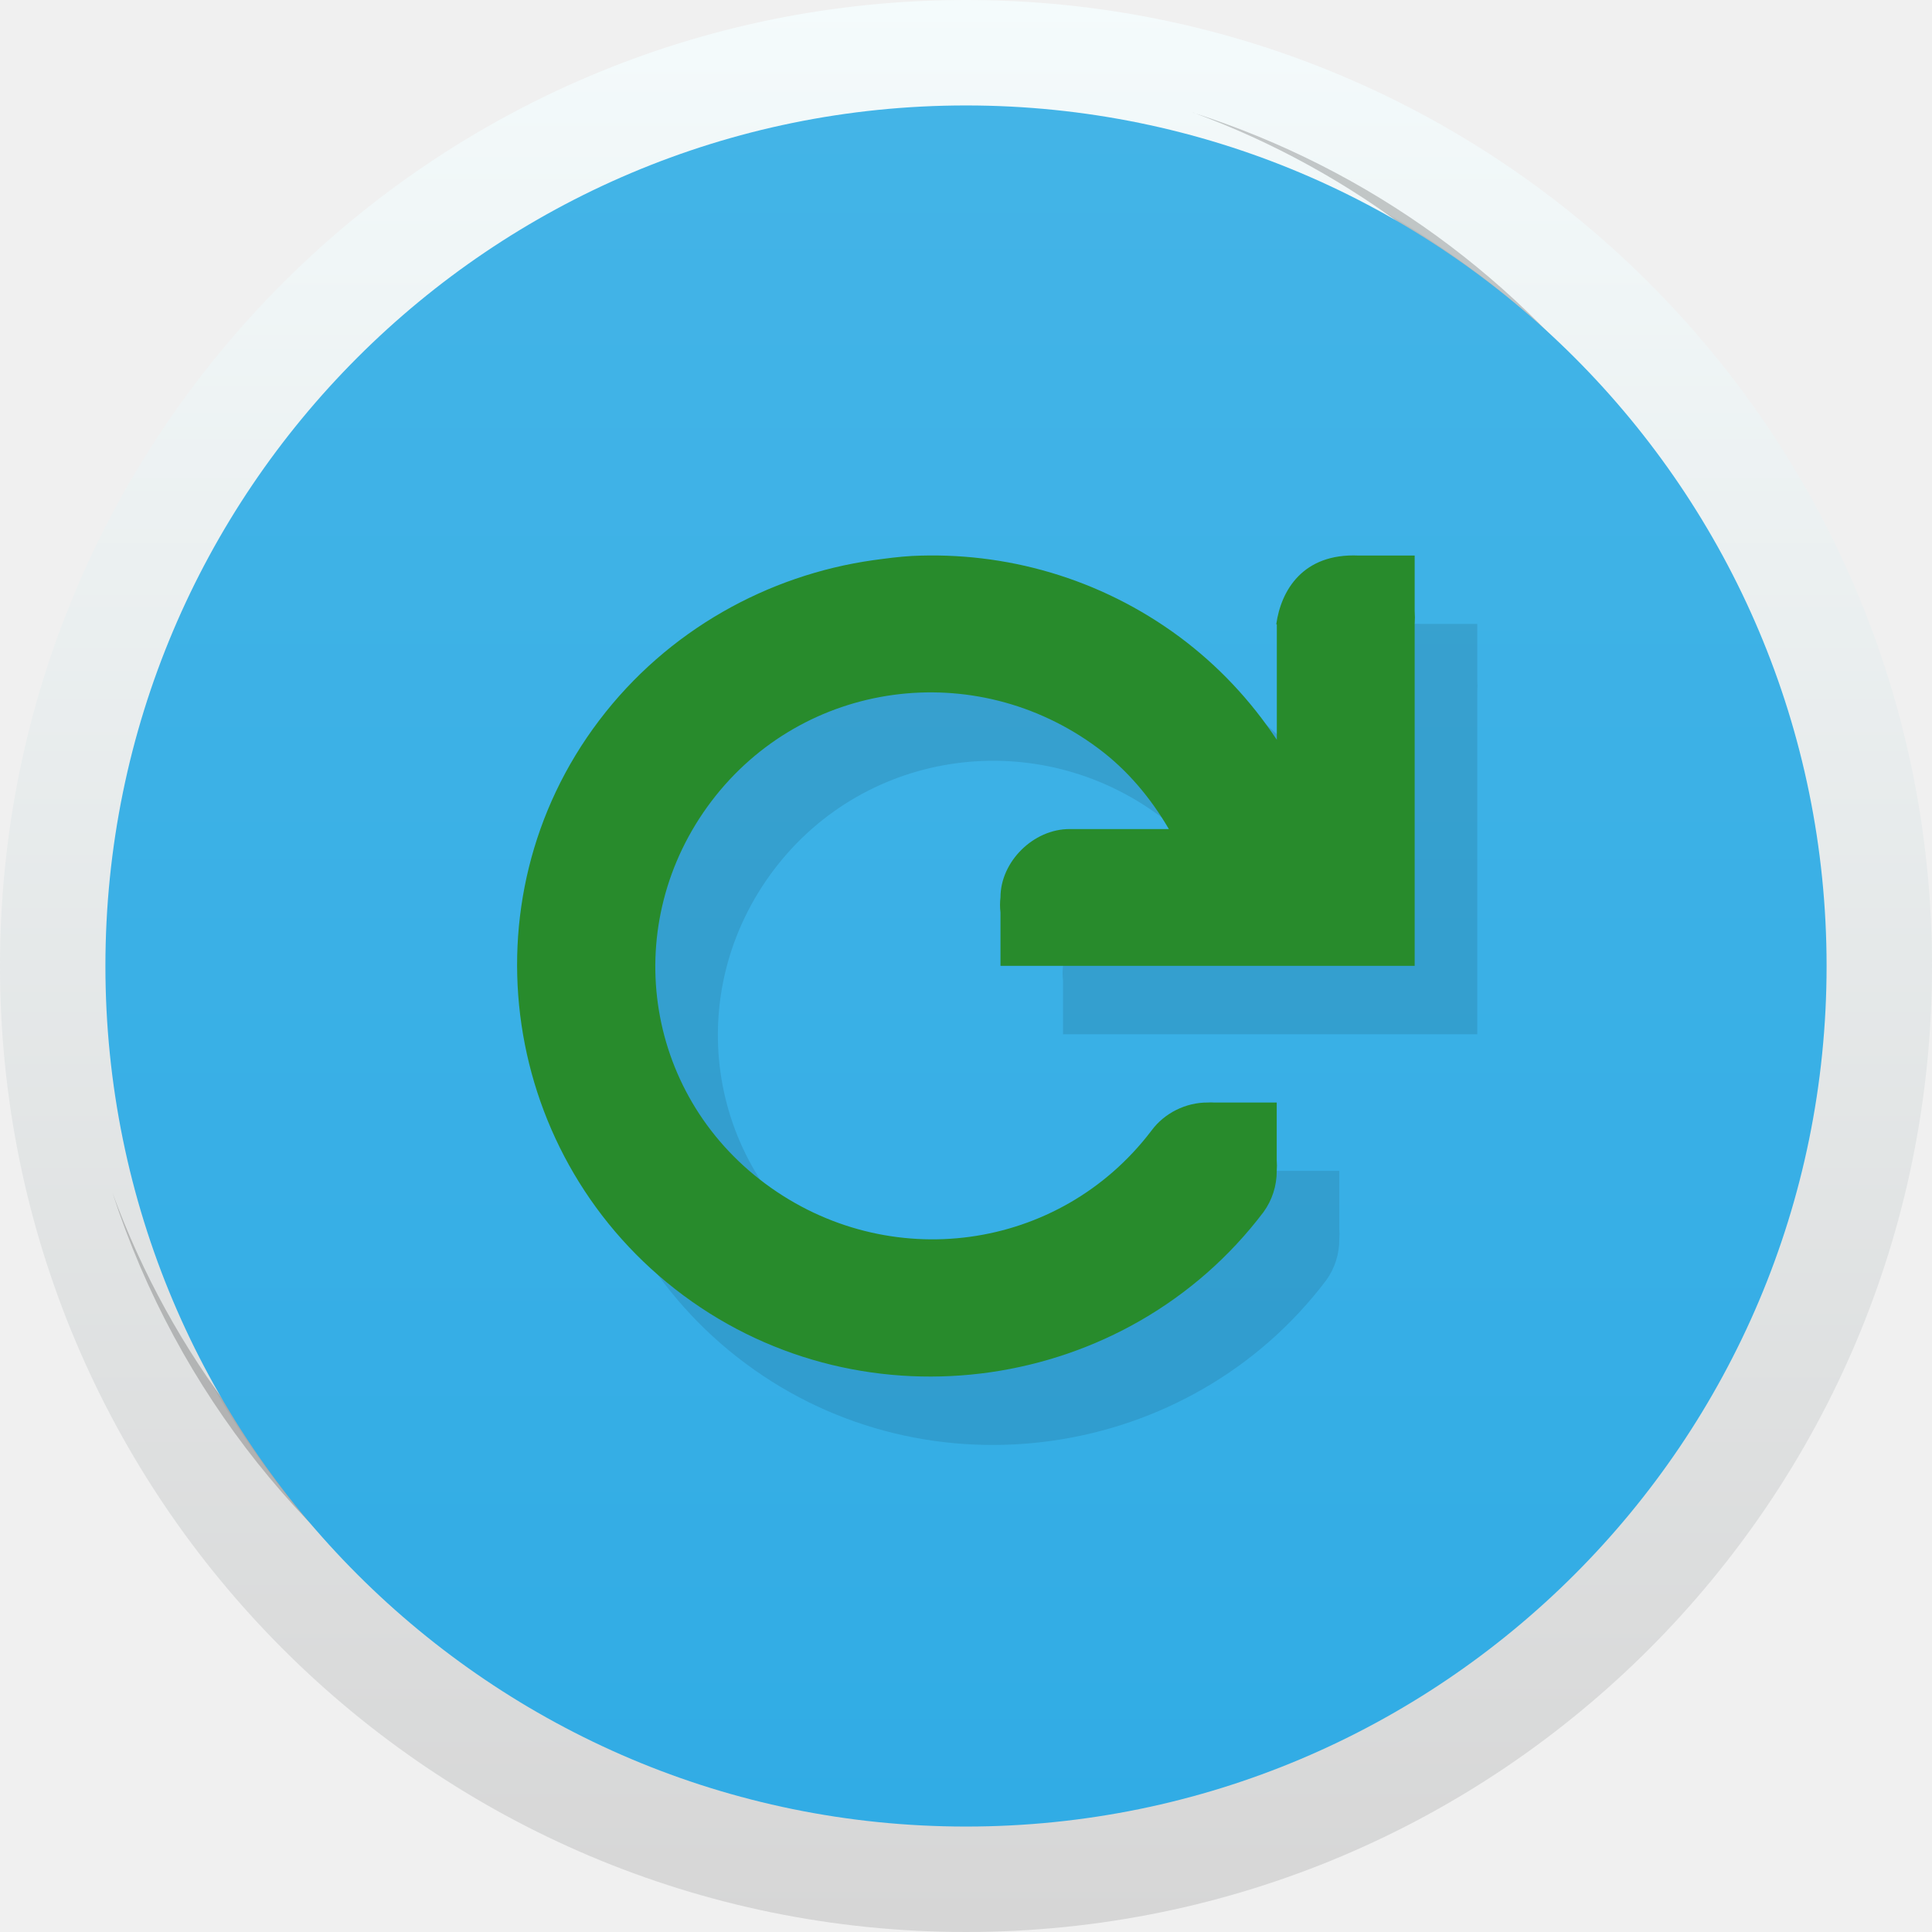
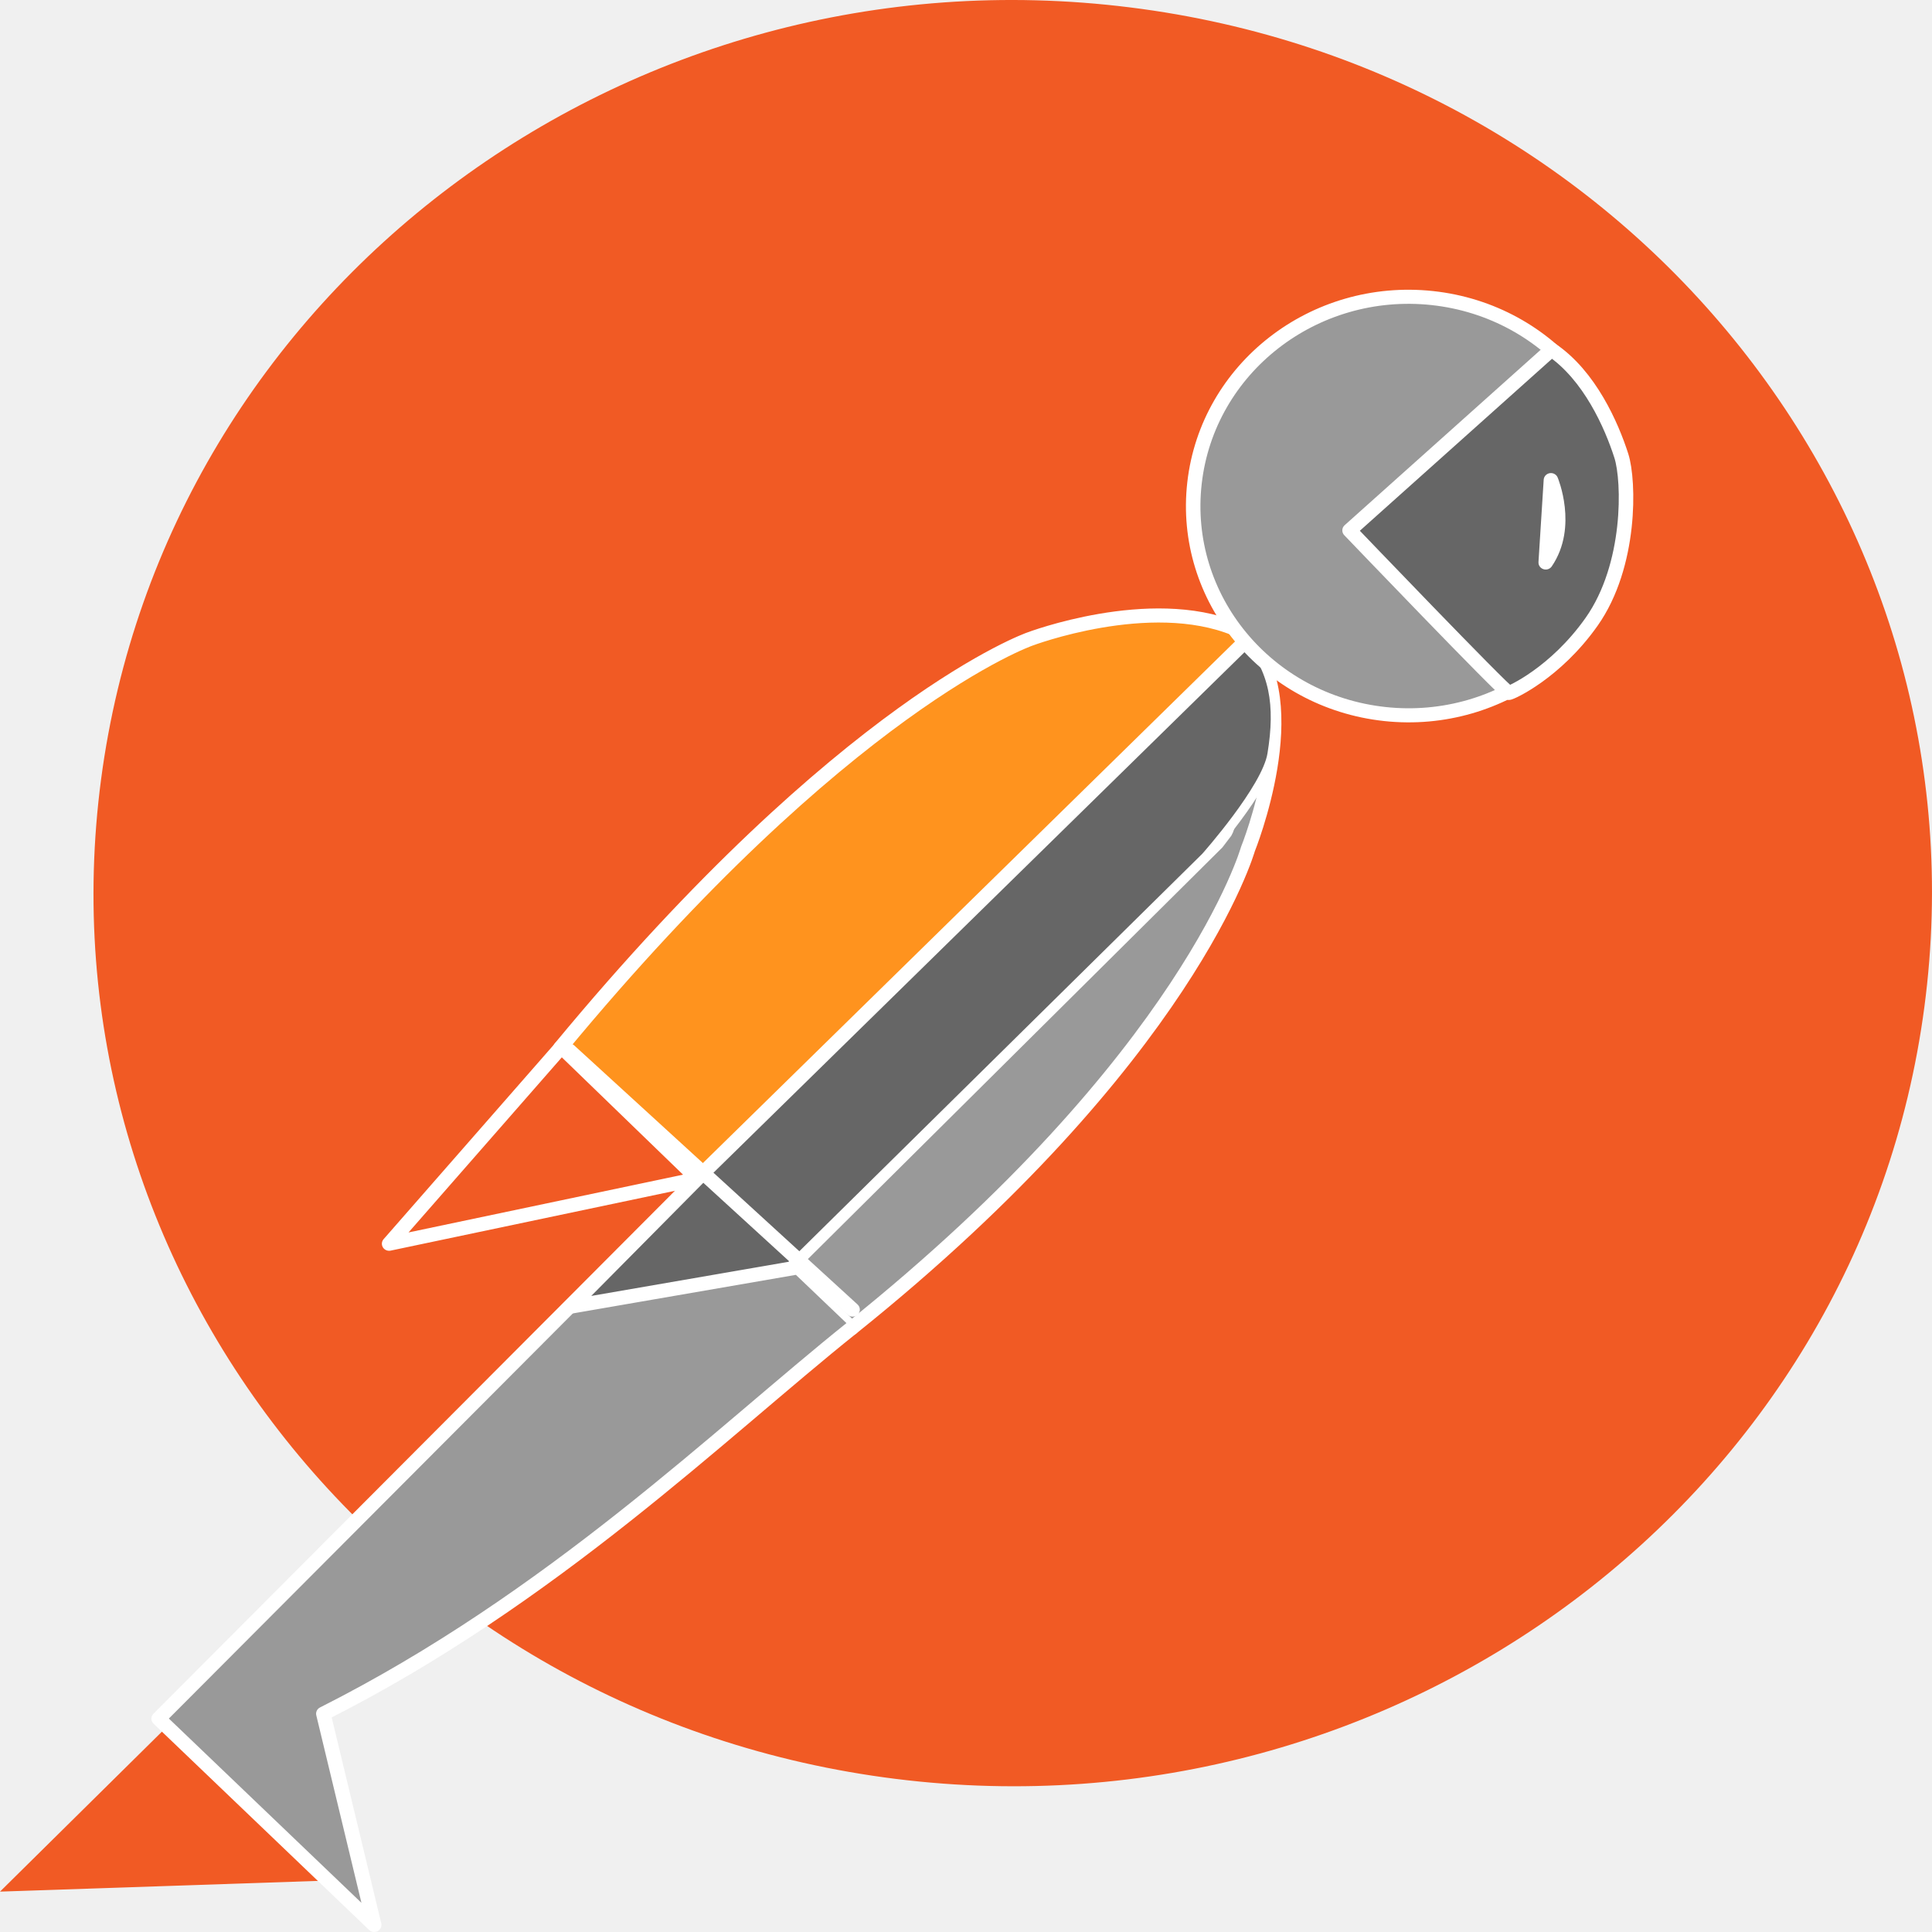
- <svg xmlns="http://www.w3.org/2000/svg" xmlns:xlink="http://www.w3.org/1999/xlink" width="200" height="200" id="svg2" version="1.1">
-   <defs id="defs4">
-     <linearGradient id="linearGradient4829">
-       <stop style="stop-color:#f4fbfc;stop-opacity:1;" offset="0" id="stop4831" />
-       <stop style="stop-color:#d6d6d6;stop-opacity:1;" offset="1" id="stop4833" />
-     </linearGradient>
-     <clipPath clipPathUnits="userSpaceOnUse" id="clipPath4282">
-       <rect style="color:#000000;fill:#4d4d4d;fill-opacity:1;fill-rule:nonzero;stroke:none;stroke-width:9.134;marker:none;visibility:visible;display:inline;overflow:visible;enable-background:accumulate" id="rect4284" width="246.875" height="234.375" x="462.5" y="1646.112" ry="17" rx="17" />
-     </clipPath>
-     <linearGradient xlink:href="#linearGradient4829" id="linearGradient4835" x1="102.298" y1="-0.427" x2="102.298" y2="199.165" gradientUnits="userSpaceOnUse" gradientTransform="translate(-3.7231445e-6,852.3622)" />
-     <linearGradient xlink:href="#linearGradient5423" id="linearGradient5429" x1="408.662" y1="44.604" x2="408.662" y2="562.05" gradientUnits="userSpaceOnUse" />
-     <linearGradient id="linearGradient5423">
-       <stop style="stop-color:#15c4fc;stop-opacity:1;" offset="0" id="stop5425" />
-       <stop style="stop-color:#1863ee;stop-opacity:1;" offset="1" id="stop5427" />
-     </linearGradient>
-     <clipPath clipPathUnits="userSpaceOnUse" id="clipPath6245">
-       <rect style="opacity:0.85;color:#000000;fill:#ffffff;fill-opacity:1;fill-rule:nonzero;stroke:none;stroke-width:1.5;marker:none;visibility:visible;display:inline;overflow:visible;enable-background:accumulate" id="rect6247" width="300" height="259.375" x="-901.562" y="792.987" rx="16.469" ry="16.469" />
-     </clipPath>
-     <linearGradient xlink:href="#linearGradient4829" id="linearGradient6261" x1="105.478" y1="852.778" x2="105.478" y2="1052.778" gradientUnits="userSpaceOnUse" gradientTransform="translate(-2.598926,-0.4158366)" />
-     <linearGradient id="linearGradient3764" x1="1" x2="47" gradientUnits="userSpaceOnUse" gradientTransform="rotate(-90,24,24)">
-       <stop style="stop-color:#31ace5;stop-opacity:1" id="stop2" />
-       <stop offset="1" style="stop-color:#43b4e7;stop-opacity:1" id="stop4" />
-     </linearGradient>
-     <linearGradient id="linearGradient3764-3" x1="1" x2="47" gradientUnits="userSpaceOnUse" gradientTransform="rotate(-90,24,24)">
-       <stop style="stop-color:#31ace5;stop-opacity:1" id="stop2-5" />
-       <stop offset="1" style="stop-color:#43b4e7;stop-opacity:1" id="stop4-6" />
-     </linearGradient>
-   </defs>
-   <g id="layer1" transform="translate(0,-852.3622)">
-     <circle style="color:#000000;display:inline;overflow:visible;visibility:visible;fill:url(#linearGradient4835);fill-opacity:1;fill-rule:nonzero;stroke:none;stroke-width:9.134;marker:none;enable-background:accumulate" id="path4188" cx="100" cy="952.362" r="100" />
-     <g id="g15" transform="matrix(3.873378,0,0,3.873213,2.433492,854.8056)">
-       <path d="m 36.31,5 c 5.859,4.062 9.688,10.831 9.688,18.5 0,12.426 -10.07,22.5 -22.5,22.5 -7.669,0 -14.438,-3.828 -18.5,-9.688 1.037,1.822 2.306,3.499 3.781,4.969 4.085,3.712 9.514,5.969 15.469,5.969 12.703,0 23,-10.298 23,-23 0,-5.954 -2.256,-11.384 -5.969,-15.469 C 39.81,7.306 38.132,6.037 36.31,5 Z m 4.969,3.781 c 3.854,4.113 6.219,9.637 6.219,15.719 0,12.703 -10.297,23 -23,23 -6.081,0 -11.606,-2.364 -15.719,-6.219 4.16,4.144 9.883,6.719 16.219,6.719 12.703,0 23,-10.298 23,-23 0,-6.335 -2.575,-12.06 -6.719,-16.219 z" style="opacity:0.05" id="path9" />
-       <path d="m 41.28,8.781 c 3.712,4.085 5.969,9.514 5.969,15.469 0,12.703 -10.297,23 -23,23 -5.954,0 -11.384,-2.256 -15.469,-5.969 4.113,3.854 9.637,6.219 15.719,6.219 12.703,0 23,-10.298 23,-23 0,-6.081 -2.364,-11.606 -6.219,-15.719 z" style="opacity:0.1" id="path11" />
-       <path d="M 31.25,2.375 C 39.865,5.529 46,13.792 46,23.505 c 0,12.426 -10.07,22.5 -22.5,22.5 -9.708,0 -17.971,-6.135 -21.12,-14.75 a 23,23 0 0 0 44.875,-7 23,23 0 0 0 -16,-21.875 z" style="opacity:0.2" id="path13" />
-     </g>
-     <g id="g19" transform="matrix(3.873378,0,0,3.873213,7.038938,859.4051)">
-       <path d="M 24,1 C 36.703,1 47,11.297 47,24 47,36.703 36.703,47 24,47 11.297,47 1,36.703 1,24 1,11.297 11.297,1 24,1 Z" style="fill:url(#linearGradient3764-3);fill-opacity:1" id="path17" />
-     </g>
-     <g id="g31" transform="matrix(3.873378,0,0,3.873213,9.670289,862.5107)">
-       <g id="g29">
-         <g transform="translate(1,1)" id="g27">
-           <g style="opacity:0.1" id="g25">
-             <g id="g23">
-               <path d="m 32.3,14.895 v 3.086 c -0.703,-1.059 -1.566,-1.98 -2.594,-2.746 -2.133,-1.582 -4.672,-2.289 -7.156,-2.168 -0.355,0.02 -0.688,0.066 -1.039,0.113 -2.809,0.398 -5.496,1.871 -7.324,4.285 -3.656,4.824 -2.625,11.742 2.25,15.363 4.875,3.621 11.855,2.602 15.508,-2.227 0.23,-0.316 0.355,-0.707 0.352,-1.098 0.008,-0.094 0.008,-0.191 0,-0.285 v -1.543 h -1.672 c -0.055,-0.004 -0.117,-0.004 -0.172,0 -0.582,-0.004 -1.156,0.281 -1.5,0.746 -2.461,3.246 -7.04,3.859 -10.32,1.426 -3.281,-2.434 -3.902,-6.977 -1.445,-10.223 2.461,-3.246 7.05,-3.859 10.324,-1.426 0.793,0.586 1.418,1.34 1.902,2.168 h -2.656 c -0.965,0 -1.844,0.871 -1.844,1.828 -0.016,0.133 -0.016,0.266 0,0.398 v 1.43 h 11.07 v -9.137 c 0.008,-0.113 0.008,-0.23 0,-0.352 v -1.477 h -1.5 c -1.492,-0.066 -2.074,0.938 -2.199,1.836 m 0.016,0" style="fill:#000000;fill-opacity:1;fill-rule:nonzero;stroke:none" id="path21" />
-             </g>
-           </g>
-         </g>
-       </g>
-     </g>
-     <g id="g39" transform="matrix(3.873378,0,0,3.873213,7.06738,859.3037)">
-       <g id="g37">
-         <g id="g35">
-           <path d="m 32.3,14.895 v 3.086 c -0.703,-1.059 -1.566,-1.98 -2.594,-2.746 -2.133,-1.582 -4.672,-2.289 -7.156,-2.168 -0.355,0.02 -0.688,0.066 -1.039,0.113 -2.809,0.398 -5.496,1.871 -7.324,4.285 -3.656,4.824 -2.625,11.742 2.25,15.363 4.875,3.621 11.855,2.602 15.508,-2.227 0.23,-0.316 0.355,-0.707 0.352,-1.098 0.008,-0.094 0.008,-0.191 0,-0.285 v -1.543 h -1.672 c -0.055,-0.004 -0.117,-0.004 -0.172,0 -0.582,-0.004 -1.156,0.281 -1.5,0.746 -2.461,3.246 -7.04,3.859 -10.32,1.426 -3.281,-2.434 -3.902,-6.977 -1.445,-10.223 2.461,-3.246 7.05,-3.859 10.324,-1.426 0.793,0.586 1.418,1.34 1.902,2.168 h -2.656 c -0.965,0 -1.844,0.871 -1.844,1.828 -0.016,0.133 -0.016,0.266 0,0.398 v 1.43 h 11.07 v -9.137 c 0.008,-0.113 0.008,-0.23 0,-0.352 v -1.477 h -1.5 c -1.492,-0.066 -2.074,0.938 -2.199,1.836 m 0.016,0" style="fill:#288b2c;fill-opacity:1;fill-rule:nonzero;stroke:none" id="path33" />
-         </g>
-       </g>
+ <svg xmlns="http://www.w3.org/2000/svg" width="200" height="200" viewBox="0 0 52.917 52.917" version="1.1" id="svg8">
+   <defs id="defs2" />
+   <g id="layer1" transform="translate(0,-244.0833)">
+     <g id="g3749" transform="matrix(0.2070408,0,0,0.2011608,0,243.9846)" style="fill:none">
+       <polygon id="polygon3713" points="23.573,234.083 45.987,256.457 45.985,256.455 0,258.05 " style="fill:#f15a24;fill-rule:nonzero" />
+       <path id="path3715" d="M 254.581,137.58 C 246.037,204.193 185.105,251.256 118.503,242.703 51.889,234.158 4.826,173.228 13.37,106.62 21.919,40.008 82.838,-7.06 149.457,1.494 216.067,10.036 263.141,70.972 254.581,137.578" style="fill:#f15a24;fill-rule:nonzero" />
+       <path id="path3717" d="m 164.982,87.532 c 7.991,8.494 0.105,28.577 0.105,28.577 0,0 -7.795,28.393 -52.421,65.213 l -8.331,-8.176 56.651,-57.899 1.094,-1.478 c 1.507,-2.456 2.755,-26.402 2.902,-26.236" style="fill:#999999;fill-rule:nonzero" />
+       <path id="path3719" d="m 164.982,87.532 c 7.991,8.494 0.105,28.577 0.105,28.577 0,0 -7.795,28.393 -52.421,65.213 l -8.331,-8.176 56.651,-57.899 1.094,-1.478 c 1.507,-2.456 2.755,-26.402 2.902,-26.236 z" style="stroke:#ffffff;stroke-width:1.918;stroke-linecap:round;stroke-linejoin:round" />
+       <path id="path3721" d="M 92.099,161.108 164.863,87.323 c 3.694,4.386 4.479,9.111 3.407,15.842 -0.721,4.663 -8.775,13.981 -8.775,13.981 l -55.16,55.999" style="fill:#666666;fill-rule:nonzero" />
+       <path id="path3723" d="M 92.099,161.108 164.863,87.323 c 3.694,4.386 4.479,9.111 3.407,15.842 -0.721,4.663 -8.775,13.981 -8.775,13.981 l -55.16,55.999" style="stroke:#ffffff;stroke-width:1.201;stroke-linecap:round;stroke-linejoin:round" />
+       <path id="path3725" d="m 164.982,87.583 -72.883,73.527 0.147,-0.143 -0.028,0.011 -18.082,-17.818 C 111.844,96.255 136.225,87.51 136.225,87.51 c 0,0 15.872,-6.196 27.195,-1.388 0.87,0.466 1.248,0.734 1.56,1.463" style="fill:#ff931e;fill-rule:nonzero" />
+       <path id="path3727" d="m 164.982,87.583 -72.883,73.527 0.147,-0.143 -0.028,0.011 -18.082,-17.818 C 111.844,96.255 136.225,87.51 136.225,87.51 c 0,0 15.872,-6.196 27.195,-1.388 0.87,0.466 1.248,0.734 1.56,1.463 z" style="stroke:#ffffff;stroke-width:1.918;stroke-linecap:round;stroke-linejoin:round" />
+       <path id="path3729" d="m 112.665,181.32 c -17.388,14.321 -39.641,36.816 -69.889,52.506 l 6.728,28.762 -28.516,-28.087 71.109,-73.393" style="fill:#999999;fill-rule:nonzero" />
+       <path id="path3731" d="m 112.665,181.32 c -17.388,14.321 -39.641,36.816 -69.889,52.506 l 6.728,28.762 -28.516,-28.087 71.109,-73.393" style="stroke:#ffffff;stroke-width:1.918;stroke-linecap:round;stroke-linejoin:round" />
+       <polygon id="polygon3733" points="74.232,143.083 74.625,143.401 74.623,143.401 92.288,160.996 51.478,169.836 " style="fill:#f15a24;fill-rule:nonzero" />
+       <polygon id="polygon3735" points="74.232,143.083 74.625,143.401 74.623,143.401 92.288,160.996 51.478,169.836 " style="stroke:#ffffff;stroke-width:1.918;stroke-linecap:round;stroke-linejoin:round" />
+       <path id="path3737" d="m 158.024,66.246 c -1.733,15.641 9.527,29.721 25.168,31.465 15.628,1.737 29.721,-9.533 31.465,-25.168 1.738,-15.635 -9.54,-29.73 -25.174,-31.468 -15.642,-1.727 -29.724,9.528 -31.459,25.172" style="fill:#999999;fill-rule:nonzero" />
+       <path id="path3739" d="m 158.024,66.246 c -1.733,15.641 9.527,29.721 25.168,31.465 15.628,1.737 29.721,-9.533 31.465,-25.168 1.738,-15.635 -9.54,-29.73 -25.174,-31.468 -15.642,-1.727 -29.724,9.528 -31.459,25.172 z" style="stroke:#ffffff;stroke-width:1.918;stroke-linecap:round;stroke-linejoin:round" />
+       <path id="path3741" d="m 210.565,85.138 c 5.256,-7.679 4.984,-19.167 3.928,-22.57 -1.294,-4.167 -4.191,-10.945 -9.243,-14.467 l -26.714,24.606 c 0,0 20.531,22.058 21.065,22.132 0.222,0.026 6.17,-2.699 10.963,-9.7" style="fill:#666666;fill-rule:nonzero" />
+       <path id="path3743" d="m 210.565,85.138 c 5.256,-7.679 4.984,-19.167 3.928,-22.57 -1.294,-4.167 -4.191,-10.945 -9.243,-14.467 l -26.714,24.606 c 0,0 20.531,22.058 21.065,22.132 0.222,0.026 6.17,-2.699 10.963,-9.7 z m -5.39,-19.275 c 0,0 2.568,6.308 -0.69,11.215 z" style="stroke:#ffffff;stroke-width:1.918;stroke-linecap:round;stroke-linejoin:round" />
+       <polyline id="polyline3745" points="104.964 173.156 75.482 178.403 93.278 159.913" style="fill:#666666;fill-rule:nonzero" />
+       <path id="path3747" d="m 104.964,173.156 -29.482,5.247 17.796,-18.49 m -17.97,-16.384 37.48,35.274" style="stroke:#ffffff;stroke-width:1.918;stroke-linecap:round;stroke-linejoin:round" />
    </g>
  </g>
</svg>
